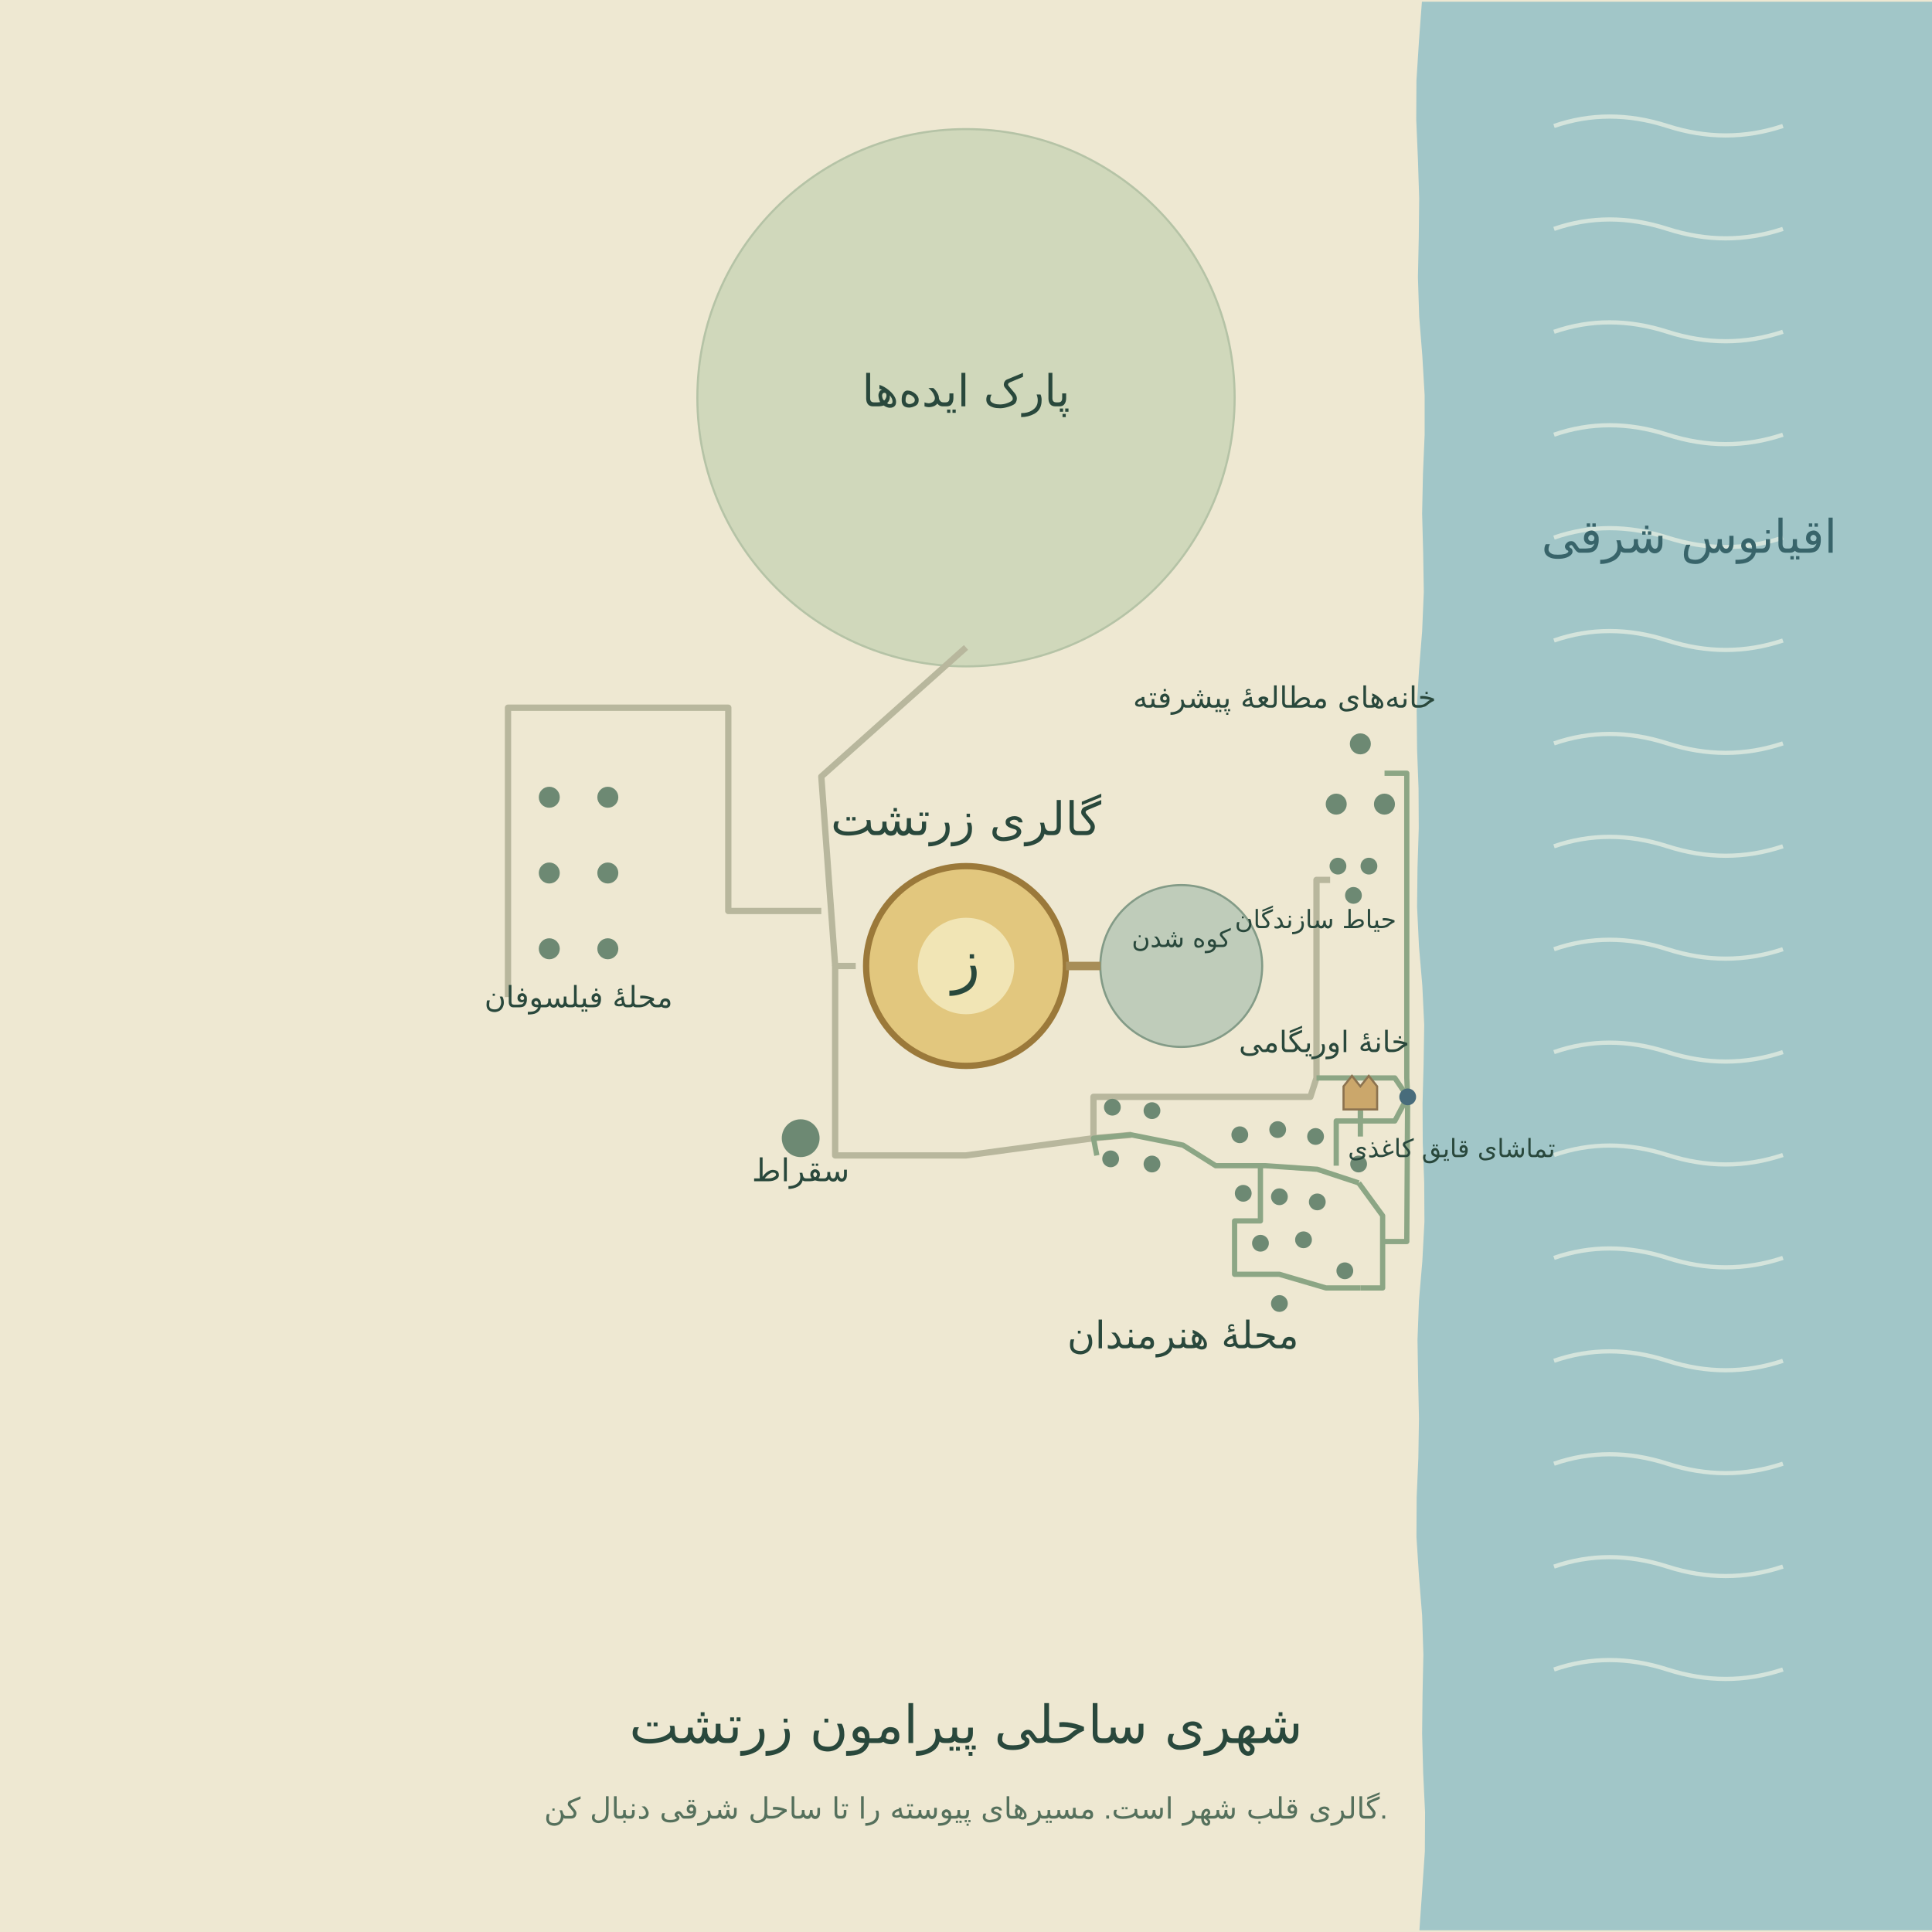
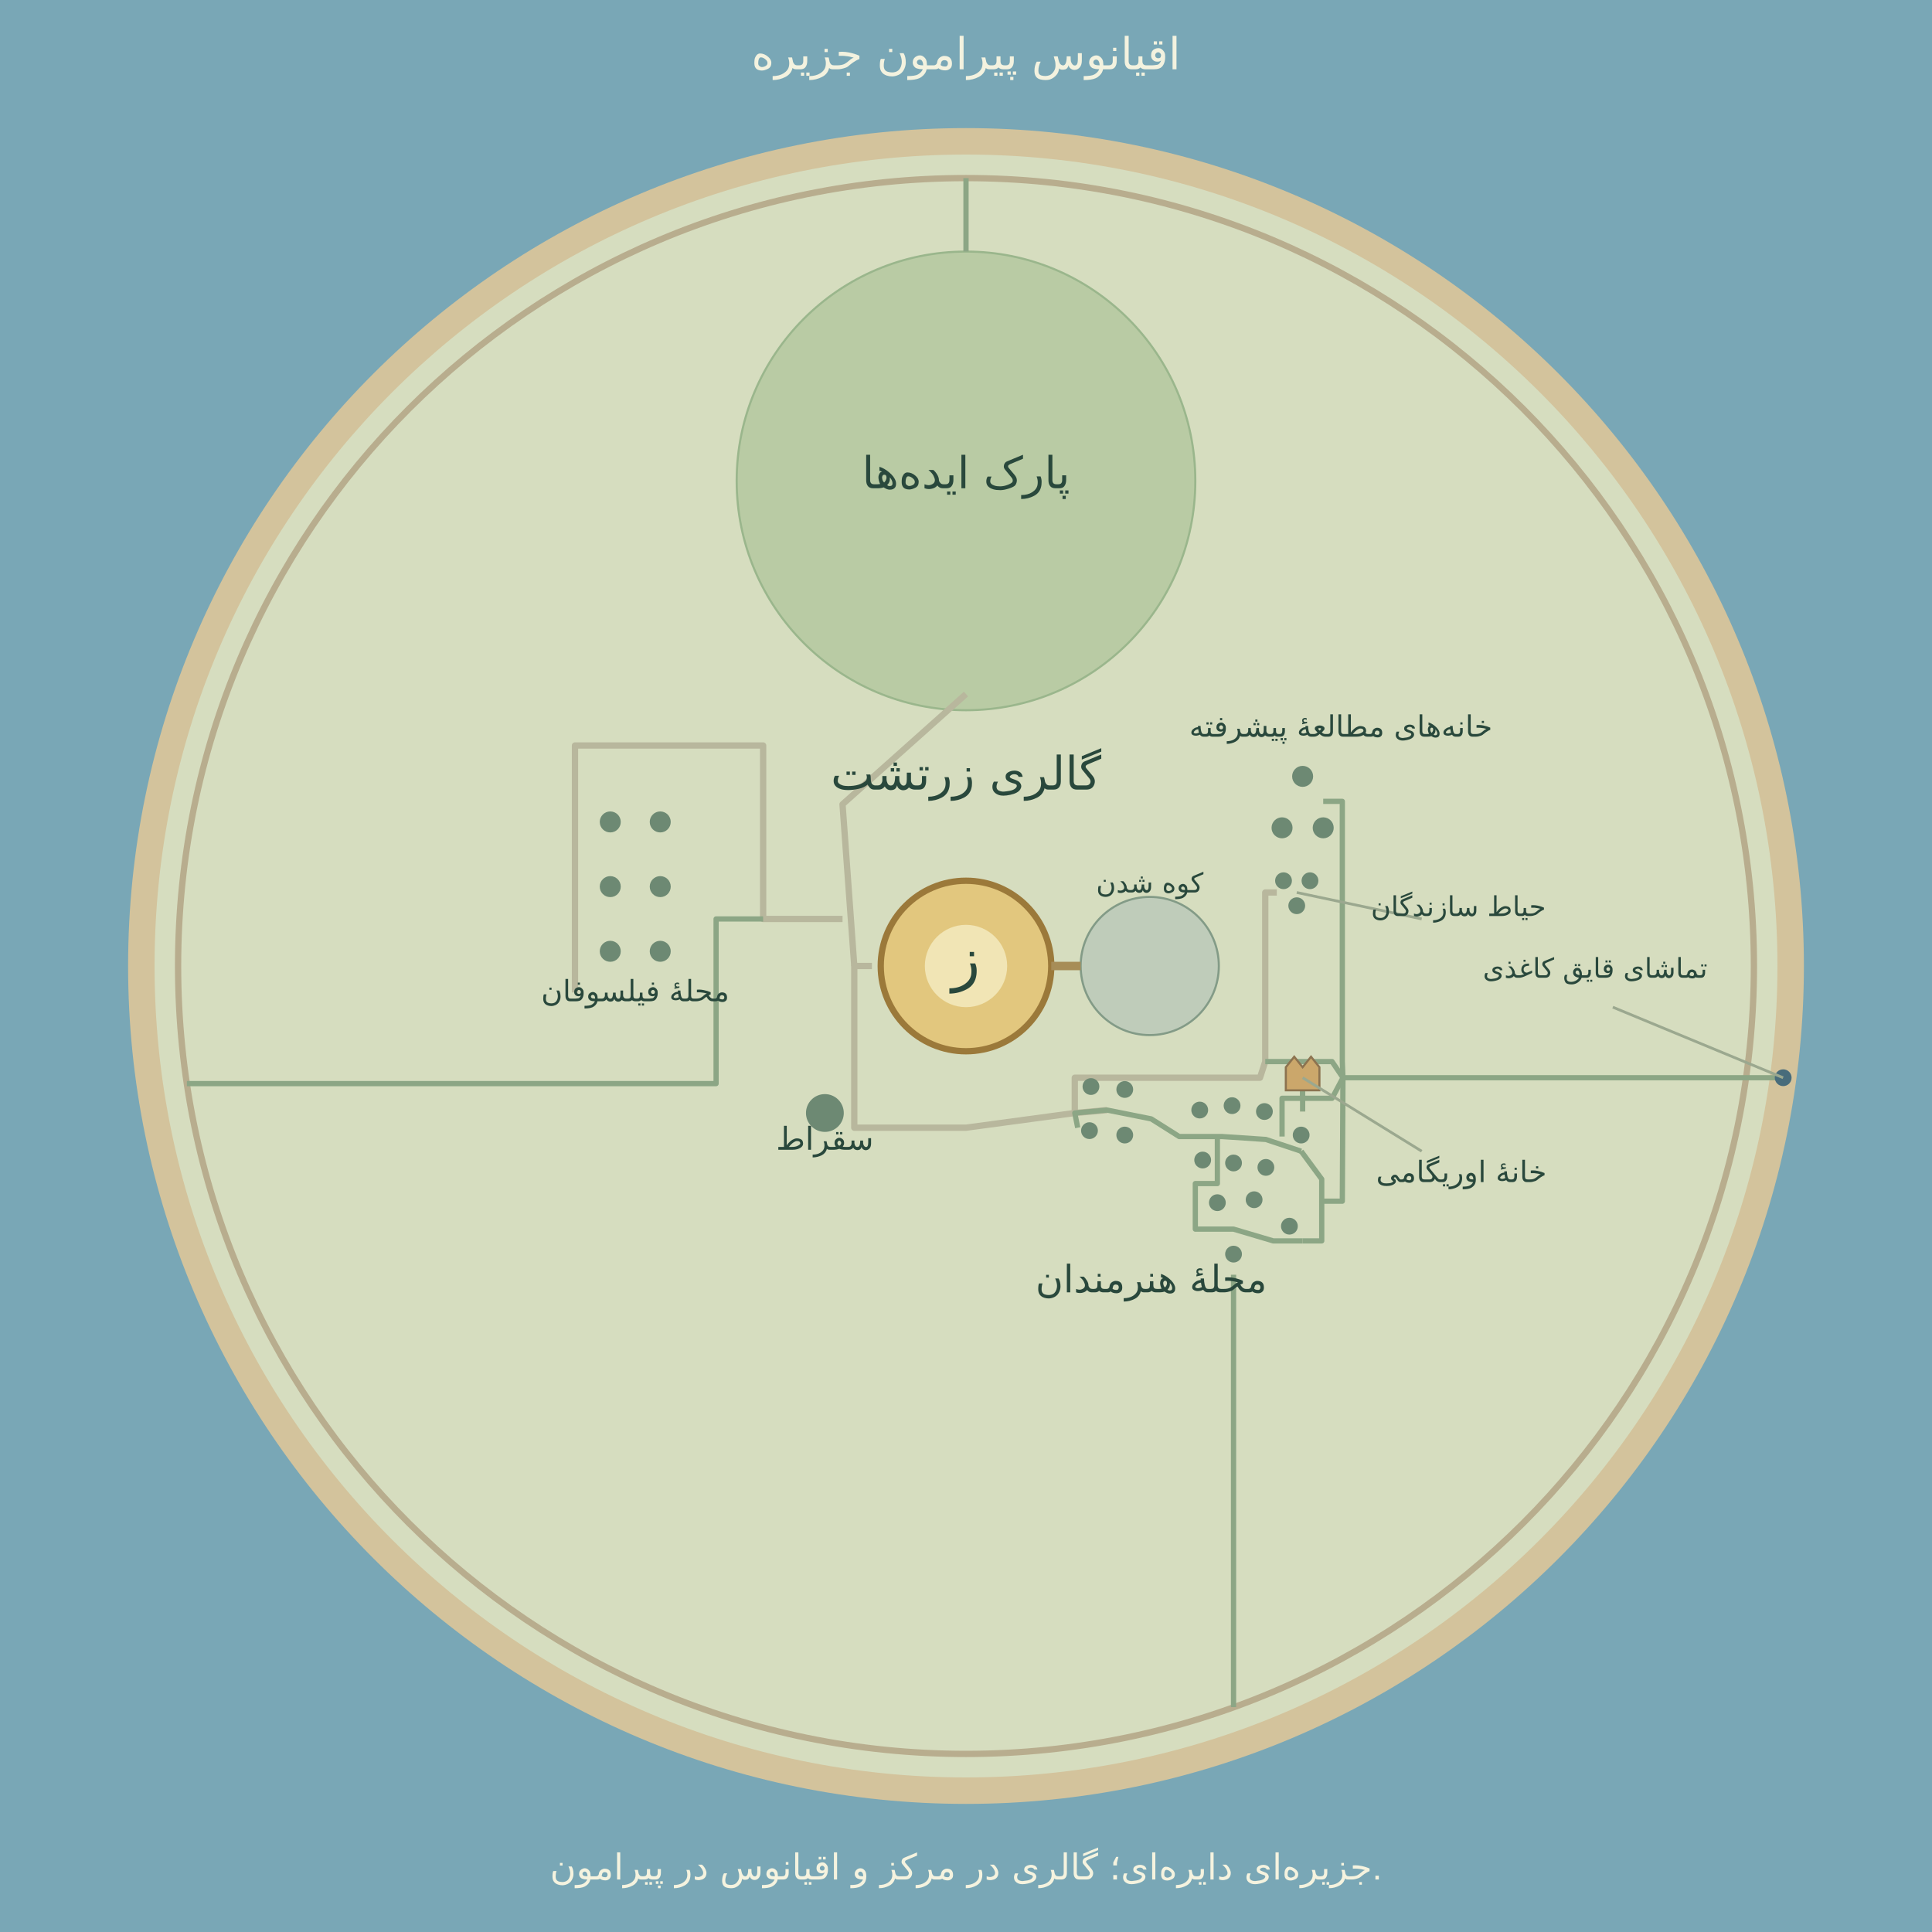
- <svg xmlns="http://www.w3.org/2000/svg" viewBox="0 0 920 920" role="img" aria-label="شهری ساحلی پیرامون زرتشت">
-   <rect width="920" height="920" fill="#eee8d2" />
+ <svg xmlns="http://www.w3.org/2000/svg" viewBox="0 0 920 920" role="img" aria-label="جزیره‌ای پیرامون زرتشت">
+   <rect width="920" height="920" fill="#79a7b6" />
  <g font-family="Tahoma,Arial,sans-serif">
-     <polygon points="677.1,0.8 675.7,19.5 674.5,38.3 674.4,57.0 675.2,75.8 675.8,94.5 675.6,113.3 675.2,132.0 675.8,150.7 677.3,169.5 678.4,188.2 678.4,207.0 677.6,225.7 677.2,244.5 677.7,263.2 678.0,281.9 677.2,300.7 675.7,319.4 674.6,338.2 674.8,356.9 675.5,375.7 675.6,394.4 675.0,413.1 674.8,431.9 675.7,450.6 677.3,469.4 678.2,488.1 677.9,506.9 677.4,525.6 677.5,544.3 678.2,563.1 678.3,581.8 677.3,600.6 675.7,619.3 675.0,638.1 675.3,656.8 675.7,675.5 675.4,694.3 674.6,713.0 674.5,731.8 675.7,750.5 677.2,769.3 677.8,788.0 677.4,806.7 677.2,825.5 677.7,844.2 678.6,863.0 678.5,881.7 677.2,900.5 675.9,919.2 1034.0,919.2 1034.0,0.8" fill="#a1c6c8" />
-     <path d="M740 60q26 -9 54 0t55 0" stroke="#d4e4dc" fill="none" stroke-width="2" />
-     <path d="M740 109q26 -9 54 0t55 0" stroke="#d4e4dc" fill="none" stroke-width="2" />
-     <path d="M740 158q26 -9 54 0t55 0" stroke="#d4e4dc" fill="none" stroke-width="2" />
-     <path d="M740 207q26 -9 54 0t55 0" stroke="#d4e4dc" fill="none" stroke-width="2" />
-     <path d="M740 256q26 -9 54 0t55 0" stroke="#d4e4dc" fill="none" stroke-width="2" />
-     <path d="M740 305q26 -9 54 0t55 0" stroke="#d4e4dc" fill="none" stroke-width="2" />
-     <path d="M740 354q26 -9 54 0t55 0" stroke="#d4e4dc" fill="none" stroke-width="2" />
-     <path d="M740 403q26 -9 54 0t55 0" stroke="#d4e4dc" fill="none" stroke-width="2" />
-     <path d="M740 452q26 -9 54 0t55 0" stroke="#d4e4dc" fill="none" stroke-width="2" />
-     <path d="M740 501q26 -9 54 0t55 0" stroke="#d4e4dc" fill="none" stroke-width="2" />
-     <path d="M740 550q26 -9 54 0t55 0" stroke="#d4e4dc" fill="none" stroke-width="2" />
-     <path d="M740 599q26 -9 54 0t55 0" stroke="#d4e4dc" fill="none" stroke-width="2" />
-     <path d="M740 648q26 -9 54 0t55 0" stroke="#d4e4dc" fill="none" stroke-width="2" />
-     <path d="M740 697q26 -9 54 0t55 0" stroke="#d4e4dc" fill="none" stroke-width="2" />
-     <path d="M740 746q26 -9 54 0t55 0" stroke="#d4e4dc" fill="none" stroke-width="2" />
-     <path d="M740 795q26 -9 54 0t55 0" stroke="#d4e4dc" fill="none" stroke-width="2" />
-     <text x="804.4" y="263.2" text-anchor="middle" font-size="22" fill="#38646a">اقیانوس شرقی</text>
-     <circle cx="460" cy="189.4" r="127.92" fill="#d0d8bb" stroke="#b5c3a6" />
-     <text x="460" y="193.5" text-anchor="middle" font-size="21" fill="#29483c">پارک ایده‌ها</text>
-     <polyline points="407.5,460.0 397.7,460.0 397.7,550.2 460.0,550.2 520.7,542.0 538.7,540.4" fill="none" stroke="#b8b79d" stroke-width="3" stroke-linejoin="round" />
-     <polyline points="397.7,460.0 391.1,369.8 460.0,308.3" fill="none" stroke="#b8b79d" stroke-width="3" stroke-linejoin="round" />
-     <polyline points="520.7,542.0 520.7,522.3 624.0,522.3 626.9,513.3 626.9,419.0 633.4,419.0" fill="none" stroke="#b8b79d" stroke-width="3" stroke-linejoin="round" />
-     <polyline points="391.1,433.8 346.8,433.8 346.8,337.0 241.9,337.0 241.9,474.8" fill="none" stroke="#b8b79d" stroke-width="3" stroke-linejoin="round" />
-     <polyline points="522.3,550.2 520.7,542.0 538.7,540.4 563.3,545.3 578.9,555.1 602.7,555.1 627.3,556.8 647.0,563.3" fill="none" stroke="#8ca685" stroke-width="2.5" stroke-linejoin="round" />
-     <polyline points="600.2,555.1 600.2,581.4 587.9,581.4 587.9,606.8 609.2,606.8 631.4,613.3 647.8,613.3" fill="none" stroke="#8ca685" stroke-width="2.5" stroke-linejoin="round" />
-     <polyline points="647.0,563.3 658.4,578.9 658.4,613.3 647.8,613.3" fill="none" stroke="#8ca685" stroke-width="2.5" stroke-linejoin="round" />
-     <polyline points="636.3,555.1 636.3,533.8 647.8,533.8 647.8,528.9" fill="none" stroke="#8ca685" stroke-width="2.5" stroke-linejoin="round" />
-     <polyline points="647.8,541.2 647.8,528.9" fill="none" stroke="#8ca685" stroke-width="2.5" stroke-linejoin="round" />
-     <polyline points="647.8,533.8 664.2,533.8 670.3,522.3" fill="none" stroke="#8ca685" stroke-width="2.5" stroke-linejoin="round" />
-     <polyline points="659.3,368.2 669.9,368.2 669.9,513.3 670.3,522.3 669.9,591.2 658.4,591.2" fill="none" stroke="#8ca685" stroke-width="2.5" stroke-linejoin="round" />
-     <polyline points="626.9,513.3 636.3,513.3 664.2,513.3 670.3,522.3" fill="none" stroke="#8ca685" stroke-width="2.5" stroke-linejoin="round" />
-     <circle cx="460" cy="460" r="47.56" fill="#e2c77e" stroke="#9b793a" stroke-width="3" />
-     <circle cx="460" cy="460" r="22.96" fill="#f1e5b5" />
-     <text x="460" y="467.38" text-anchor="middle" font-size="28" fill="#29483c">ز</text>
-     <text x="460" y="397.68" text-anchor="middle" font-size="22" fill="#29483c">گالری زرتشت</text>
-     <circle cx="562.5" cy="460" r="38.54" fill="#bfccba" stroke="#839b87" />
-     <text x="562.5" y="450.98" text-anchor="middle" font-size="12" fill="#29483c">کوه شدن</text>
-     <polyline points="507.6,460.0 524.0,460.0" fill="none" stroke="#a78d57" stroke-width="4" stroke-linejoin="round" />
-     <circle cx="261.56" cy="379.64" r="5" fill="#6d8973" />
-     <circle cx="289.44" cy="379.64" r="5" fill="#6d8973" />
-     <circle cx="261.56" cy="415.72" r="5" fill="#6d8973" />
-     <circle cx="289.44" cy="415.72" r="5" fill="#6d8973" />
-     <circle cx="261.56" cy="451.8" r="5" fill="#6d8973" />
-     <circle cx="289.44" cy="451.8" r="5" fill="#6d8973" />
-     <text x="275.5" y="479.68" text-anchor="middle" font-size="14" fill="#29483c">محلهٔ فیلسوفان</text>
-     <circle cx="381.28" cy="542" r="9" fill="#6d8973" />
-     <text x="381.28" y="562.5" text-anchor="middle" font-size="15" fill="#29483c">سقراط</text>
-     <circle cx="529.7" cy="527.24" r="4" fill="#6d8973" />
-     <circle cx="548.56" cy="528.88" r="4" fill="#6d8973" />
-     <circle cx="528.88" cy="551.84" r="4" fill="#6d8973" />
-     <circle cx="548.56" cy="554.3" r="4" fill="#6d8973" />
-     <circle cx="590.38" cy="540.36" r="4" fill="#6d8973" />
-     <circle cx="608.42" cy="537.9" r="4" fill="#6d8973" />
-     <circle cx="626.46" cy="541.18" r="4" fill="#6d8973" />
-     <circle cx="592.02" cy="568.24" r="4" fill="#6d8973" />
-     <circle cx="609.24" cy="569.88" r="4" fill="#6d8973" />
-     <circle cx="627.28" cy="572.34" r="4" fill="#6d8973" />
-     <circle cx="600.22" cy="592.02" r="4" fill="#6d8973" />
-     <circle cx="620.72" cy="590.38" r="4" fill="#6d8973" />
-     <circle cx="609.24" cy="620.72" r="4" fill="#6d8973" />
-     <circle cx="646.96" cy="554.3" r="4" fill="#6d8973" />
-     <circle cx="640.4" cy="605.14" r="4" fill="#6d8973" />
-     <text x="563.32" y="642.04" text-anchor="middle" font-size="18" fill="#29483c">محلهٔ هنرمندان</text>
-     <circle cx="637.12" cy="412.44" r="4" fill="#6d8973" />
-     <circle cx="651.88" cy="412.44" r="4" fill="#6d8973" />
-     <circle cx="644.5" cy="426.38" r="4" fill="#6d8973" />
-     <text x="626.46" y="441.96" text-anchor="middle" font-size="12" fill="#29483c">حیاط سازندگان</text>
-     <circle cx="636.3" cy="382.92" r="5" fill="#6d8973" />
-     <circle cx="659.26" cy="382.92" r="5" fill="#6d8973" />
-     <circle cx="647.78" cy="354.22" r="5" fill="#6d8973" />
-     <text x="611.7" y="337" text-anchor="middle" font-size="14" fill="#29483c">خانه‌های مطالعهٔ پیشرفته</text>
-     <path d="M639.78 528.32v-11l4 -5 4 5 4 -5 4 5v11z" fill="#cba76b" stroke="#8c7350" />
-     <text x="630.56" y="501" text-anchor="middle" font-size="14" fill="#29483c">خانهٔ اوریگامی</text>
-     <circle cx="670.33" cy="522.32" r="4" fill="#486c7b" />
-     <text x="691.24" y="551.02" text-anchor="middle" font-size="12" fill="#29483c">تماشای قایق کاغذی</text>
-     <text x="460" y="830" text-anchor="middle" font-size="25" fill="#29483c">شهری ساحلی پیرامون زرتشت</text>
-     <text x="460" y="866" text-anchor="middle" font-size="14" fill="#55705c">گالری قلب شهر است. مسیرهای پیوسته را تا ساحل شرقی دنبال کن.</text>
+     <circle data-island="true" cx="460" cy="460" r="399" fill="#d3c39c" />
+     <circle cx="460" cy="460" r="386.4" fill="#d6ddbf" />
+     <circle cx="460" cy="460" r="375.2" fill="none" stroke="#b8ad8e" stroke-width="3" />
+     <text x="460" y="33" text-anchor="middle" font-size="21" fill="#f3f2df">اقیانوس پیرامون جزیره</text>
+     <circle cx="460" cy="229" r="109.2" fill="#b9cba4" stroke="#9ab68c" />
+     <text x="460" y="232.5" text-anchor="middle" font-size="21" fill="#29483c">پارک ایده‌ها</text>
+     <polyline points="415.2,460.0 406.8,460.0 406.8,537.0 460.0,537.0 511.8,530.0 527.2,528.6" fill="none" stroke="#b8b79d" stroke-width="3" stroke-linejoin="round" />
+     <polyline points="406.8,460.0 401.2,383.0 460.0,330.5" fill="none" stroke="#b8b79d" stroke-width="3" stroke-linejoin="round" />
+     <polyline points="511.8,530.0 511.8,513.2 600.0,513.2 602.5,505.5 602.5,425.0 608.0,425.0" fill="none" stroke="#b8b79d" stroke-width="3" stroke-linejoin="round" />
+     <polyline points="401.2,437.6 363.4,437.6 363.4,355.0 273.8,355.0 273.8,472.6" fill="none" stroke="#b8b79d" stroke-width="3" stroke-linejoin="round" />
+     <polyline points="513.2,537.0 511.8,530.0 527.2,528.6 548.2,532.8 561.5,541.2 581.8,541.2 602.8,542.6 619.6,548.2" fill="none" stroke="#8ca685" stroke-width="2.5" stroke-linejoin="round" />
+     <polyline points="579.7,541.2 579.7,563.6 569.2,563.6 569.2,585.3 587.4,585.3 606.3,590.9 620.3,590.9" fill="none" stroke="#8ca685" stroke-width="2.5" stroke-linejoin="round" />
+     <polyline points="619.6,548.2 629.4,561.5 629.4,590.9 620.3,590.9" fill="none" stroke="#8ca685" stroke-width="2.5" stroke-linejoin="round" />
+     <polyline points="610.5,541.2 610.5,523.0 620.3,523.0 620.3,518.8" fill="none" stroke="#8ca685" stroke-width="2.5" stroke-linejoin="round" />
+     <polyline points="620.3,529.3 620.3,518.8" fill="none" stroke="#8ca685" stroke-width="2.5" stroke-linejoin="round" />
+     <polyline points="620.3,523.0 634.3,523.0 639.5,513.2" fill="none" stroke="#8ca685" stroke-width="2.5" stroke-linejoin="round" />
+     <polyline points="630.1,381.6 639.2,381.6 639.2,505.5 639.5,513.2 639.2,572.0 629.4,572.0" fill="none" stroke="#8ca685" stroke-width="2.5" stroke-linejoin="round" />
+     <polyline points="602.5,505.5 610.5,505.5 634.3,505.5 639.5,513.2" fill="none" stroke="#8ca685" stroke-width="2.5" stroke-linejoin="round" />
+     <polyline points="639.5,513.2 705.0,513.2 831.4,513.2 849.1,513.2" fill="none" stroke="#8ca685" stroke-width="2.5" stroke-linejoin="round" />
+     <polyline points="460.0,119.8 460.0,84.8" fill="none" stroke="#8ca685" stroke-width="2.5" stroke-linejoin="round" />
+     <polyline points="363.4,437.6 341.0,437.6 341.0,516.0 215.0,516.0 89.0,516.0" fill="none" stroke="#8ca685" stroke-width="2.5" stroke-linejoin="round" />
+     <polyline points="587.4,607.0 587.4,677.0 587.4,812.9" fill="none" stroke="#8ca685" stroke-width="2.5" stroke-linejoin="round" />
+     <circle data-gallery-centre="true" cx="460" cy="460" r="40.6" fill="#e2c77e" stroke="#9b793a" stroke-width="3" />
+     <circle cx="460" cy="460" r="19.6" fill="#f1e5b5" />
+     <text x="460" y="466.3" text-anchor="middle" font-size="28" fill="#29483c">ز</text>
+     <text x="460" y="376" text-anchor="middle" font-size="22" fill="#29483c">گالری زرتشت</text>
+     <circle cx="547.5" cy="460" r="32.9" fill="#bfccba" stroke="#839b87" />
+     <text x="547.5" y="425" text-anchor="middle" font-size="13" fill="#29483c">کوه شدن</text>
+     <polyline points="500.6,460.0 514.6,460.0" fill="none" stroke="#a78d57" stroke-width="4" stroke-linejoin="round" />
+     <circle cx="290.6" cy="391.4" r="5" fill="#6d8973" />
+     <circle cx="314.4" cy="391.4" r="5" fill="#6d8973" />
+     <circle cx="290.6" cy="422.2" r="5" fill="#6d8973" />
+     <circle cx="314.4" cy="422.2" r="5" fill="#6d8973" />
+     <circle cx="290.6" cy="453" r="5" fill="#6d8973" />
+     <circle cx="314.4" cy="453" r="5" fill="#6d8973" />
+     <text x="302.5" y="476.8" text-anchor="middle" font-size="14" fill="#29483c">محلهٔ فیلسوفان</text>
+     <circle cx="392.8" cy="530" r="9" fill="#6d8973" />
+     <text x="392.8" y="547.5" text-anchor="middle" font-size="15" fill="#29483c">سقراط</text>
+     <circle cx="519.5" cy="517.4" r="4" fill="#6d8973" />
+     <circle cx="535.6" cy="518.8" r="4" fill="#6d8973" />
+     <circle cx="518.8" cy="538.4" r="4" fill="#6d8973" />
+     <circle cx="535.6" cy="540.5" r="4" fill="#6d8973" />
+     <circle cx="571.3" cy="528.6" r="4" fill="#6d8973" />
+     <circle cx="586.7" cy="526.5" r="4" fill="#6d8973" />
+     <circle cx="602.1" cy="529.3" r="4" fill="#6d8973" />
+     <circle cx="572.7" cy="552.4" r="4" fill="#6d8973" />
+     <circle cx="587.4" cy="553.8" r="4" fill="#6d8973" />
+     <circle cx="602.8" cy="555.9" r="4" fill="#6d8973" />
+     <circle cx="579.7" cy="572.7" r="4" fill="#6d8973" />
+     <circle cx="597.2" cy="571.3" r="4" fill="#6d8973" />
+     <circle cx="587.4" cy="597.2" r="4" fill="#6d8973" />
+     <circle cx="619.6" cy="540.5" r="4" fill="#6d8973" />
+     <circle cx="614" cy="583.9" r="4" fill="#6d8973" />
+     <text x="548.2" y="615.4" text-anchor="middle" font-size="18" fill="#29483c">محلهٔ هنرمندان</text>
+     <circle cx="611.2" cy="419.4" r="4" fill="#6d8973" />
+     <circle cx="623.8" cy="419.4" r="4" fill="#6d8973" />
+     <circle cx="617.5" cy="431.3" r="4" fill="#6d8973" />
+     <polyline points="617.5,425.0 677.0,437.6" fill="none" stroke="#9ba88f" stroke-width="1.3" stroke-linejoin="round" />
+     <text x="694.5" y="436.2" text-anchor="middle" font-size="13" fill="#29483c">حیاط سازندگان</text>
+     <circle cx="610.5" cy="394.2" r="5" fill="#6d8973" />
+     <circle cx="630.1" cy="394.2" r="5" fill="#6d8973" />
+     <circle cx="620.3" cy="369.7" r="5" fill="#6d8973" />
+     <text x="638.5" y="350.8" text-anchor="middle" font-size="14" fill="#29483c">خانه‌های مطالعهٔ پیشرفته</text>
+     <path d="M612.3 519.2v-11l4 -5 4 5 4 -5 4 5v11z" fill="#cba76b" stroke="#8c7350" />
+     <polyline points="620.3,513.2 677.0,548.2" fill="none" stroke="#9ba88f" stroke-width="1.3" stroke-linejoin="round" />
+     <text x="695.9" y="562.9" text-anchor="middle" font-size="14" fill="#29483c">خانهٔ اوریگامی</text>
+     <circle cx="849.137" cy="513.2" r="4" fill="#486c7b" />
+     <polyline points="849.1,513.2 768.0,479.6" fill="none" stroke="#9ba88f" stroke-width="1.3" stroke-linejoin="round" />
+     <text x="759.6" y="465.6" text-anchor="middle" font-size="13" fill="#29483c">تماشای قایق کاغذی</text>
+     <text x="460" y="895" text-anchor="middle" font-size="17" fill="#f5f3df">جزیره‌ای دایره‌ای؛ گالری در مرکز و اقیانوس در پیرامون.</text>
  </g>
</svg>
